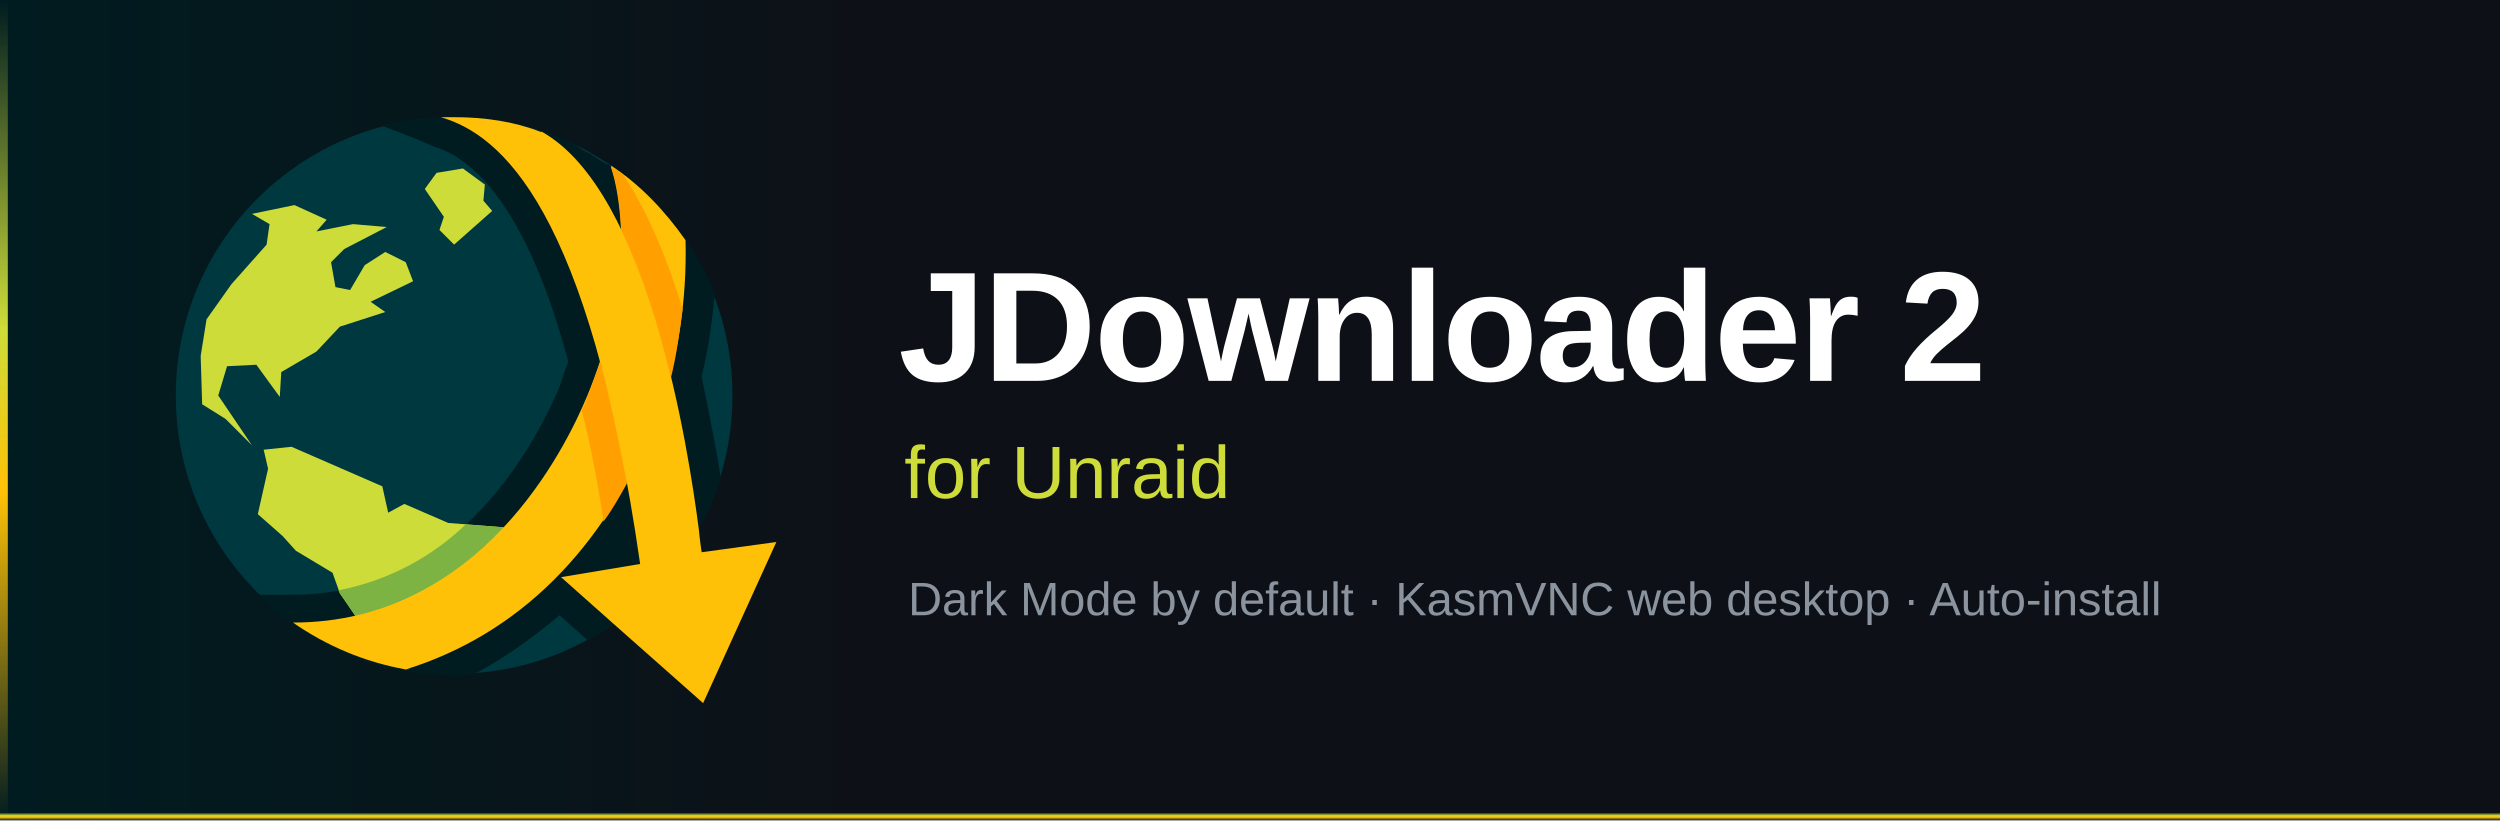
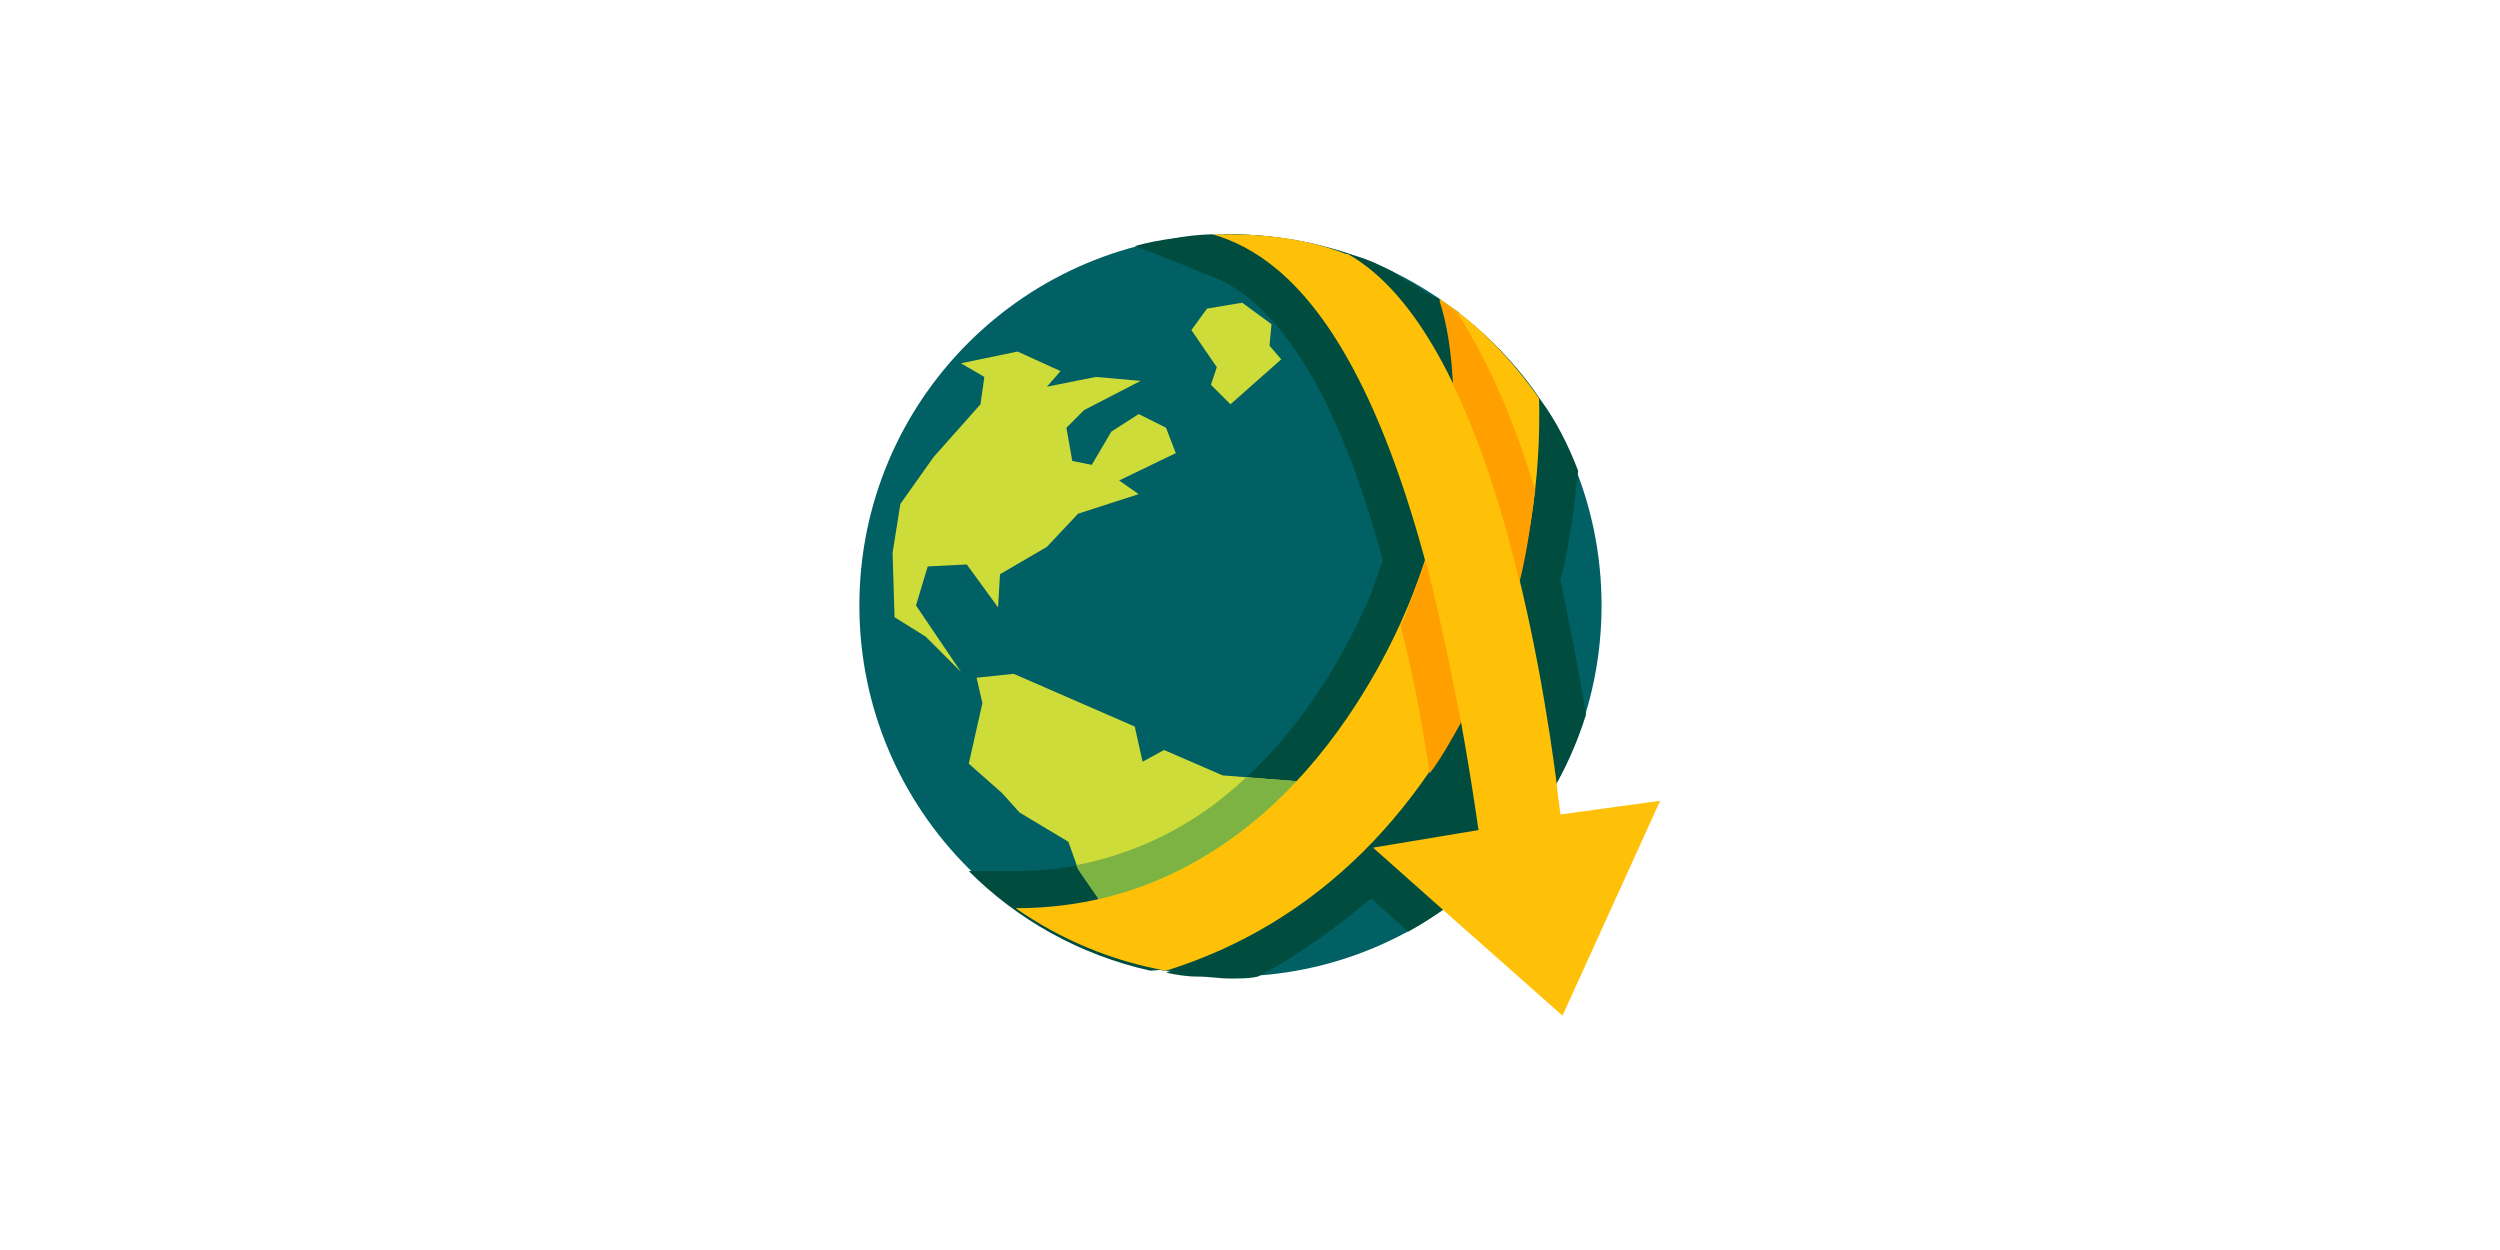
- <svg xmlns="http://www.w3.org/2000/svg" viewBox="0 0 1280 420" width="1280" height="420">
-   <defs>
-     <linearGradient id="bgGrad" x1="0%" y1="0%" x2="100%" y2="0%">
-       <stop offset="0%" style="stop-color:#001c20;stop-opacity:1" />
-       <stop offset="35%" style="stop-color:#0d1117;stop-opacity:1" />
-       <stop offset="100%" style="stop-color:#0d1117;stop-opacity:1" />
-     </linearGradient>
-     <linearGradient id="accentLine" x1="0%" y1="0%" x2="0%" y2="100%">
-       <stop offset="0%" style="stop-color:#CDDC39;stop-opacity:0" />
-       <stop offset="40%" style="stop-color:#CDDC39;stop-opacity:1" />
-       <stop offset="60%" style="stop-color:#FFC107;stop-opacity:1" />
-       <stop offset="100%" style="stop-color:#FFC107;stop-opacity:0" />
-     </linearGradient>
-   </defs>
-   <rect width="1280" height="420" fill="url(#bgGrad)" />
-   <rect x="0" y="0" width="4" height="420" fill="url(#accentLine)" />
-   <g transform="translate(60, 30) scale(7.5)">
-     <path fill="#003840" d="M23 4A19 19 0 1 0 23 42A19 19 0 1 0 23 4Z" />
-     <path fill="#001c20" d="M30.2,38l1.9,1.7c4.3-2.4,7.6-6.3,9.1-11.1c-0.3-2-0.8-4.4-1.3-6.9c0.5-2,0.7-3.8,0.9-5.6c-0.5-1.3-1.1-2.5-1.9-3.6c0,0,0,0,0,0c-1-1.5-2.2-2.8-3.5-3.9c-0.2,0-0.5-0.2-0.7-0.6c-0.3-0.2-0.6-0.4-0.9-0.6c0,0,0,0,0,0c0,0,0,0,0,0c-0.1-0.1-0.3-0.2-0.4-0.2c0,0,0,0,0,0c-0.4-0.2-0.8-0.5-1.1-0.7c-0.2-0.1-0.5-0.2-0.7-0.4c-0.1-0.1-0.2-0.1-0.3-0.2c0,0,0,0,0,0l0,0c-0.6-0.3-1.2-0.6-1.9-0.8c0,0,0,0,0,0C27.2,4.4,25.2,4,23,4c-0.1,0-0.2,0-0.3,0c-0.2,0.1-0.4,0.1-0.6,0c0,0,0,0,0,0c-0.7,0-1.4,0.1-2,0.2c0,0,0,0,0,0c-0.7,0.1-1.3,0.2-2,0.4C20.3,5.4,21.6,6,21.6,6c3.7,1.1,6.9,6.1,9.2,14.7c-0.2,0.5-0.4,1.1-0.6,1.7c-1.4,3.3-6.7,14.2-18.2,14.2l-2.4,0c0,0,0,0,0,0c2.5,2.5,5.7,4.3,9.3,5.1c1.1-0.1,1.5-0.1,0.8,0.1c0,0,0,0,0,0c0.5,0.1,1,0.2,1.6,0.2c0.6,0,1.1,0.1,1.7,0.1c0.5,0,1,0,1.4-0.1C26.5,40.9,28.4,39.5,30.2,38z" />
+ <svg xmlns="http://www.w3.org/2000/svg" viewBox="0 0 1280 640" width="1280" height="640">
+   <rect width="1280" height="640" fill="#ffffff" />
+   <g transform="translate(400, 80) scale(10)">
+     <path fill="#006064" d="M23 4A19 19 0 1 0 23 42A19 19 0 1 0 23 4Z" />
+     <path fill="#004D40" d="M30.2,38l1.9,1.7c4.3-2.4,7.6-6.3,9.1-11.1c-0.3-2-0.8-4.4-1.3-6.9c0.5-2,0.7-3.8,0.9-5.6c-0.5-1.3-1.1-2.5-1.9-3.6c0,0,0,0,0,0c-1-1.5-2.2-2.8-3.5-3.9c-0.2,0-0.5-0.2-0.7-0.6c-0.3-0.2-0.6-0.4-0.9-0.6c0,0,0,0,0,0c0,0,0,0,0,0c-0.1-0.1-0.3-0.2-0.4-0.2c0,0,0,0,0,0c-0.4-0.2-0.8-0.5-1.1-0.7c-0.2-0.1-0.5-0.2-0.7-0.4c-0.1-0.1-0.2-0.1-0.3-0.2c0,0,0,0,0,0l0,0c-0.6-0.3-1.2-0.6-1.9-0.8c0,0,0,0,0,0C27.2,4.4,25.2,4,23,4c-0.1,0-0.2,0-0.3,0c-0.2,0.1-0.4,0.1-0.6,0c0,0,0,0,0,0c-0.7,0-1.4,0.1-2,0.2c0,0,0,0,0,0c-0.7,0.1-1.3,0.2-2,0.4C20.3,5.4,21.6,6,21.6,6c3.7,1.1,6.9,6.1,9.2,14.7c-0.2,0.5-0.4,1.1-0.6,1.7c-1.4,3.3-6.7,14.2-18.2,14.2l-2.4,0c0,0,0,0,0,0c2.5,2.5,5.7,4.3,9.3,5.1c1.1-0.1,1.5-0.1,0.8,0.1c0,0,0,0,0,0c0.5,0.1,1,0.2,1.6,0.2c0.6,0,1.1,0.1,1.7,0.1c0.5,0,1,0,1.4-0.1C26.5,40.9,28.4,39.5,30.2,38z" />
    <path fill="#CDDC39" d="M9.2,26.4l-1.8-1.8l-1.6-1l-0.1-3.3l0.4-2.5l1.7-2.4l2.4-2.7l0.2-1.4l-1.2-0.7l2.9-0.6l2.2,1l-0.7,0.8l2.5-0.5l2.3,0.2L15.5,13l-0.9,0.9l0.3,1.7l1,0.2l1-1.7l1.4-0.9l1.4,0.7l0.5,1.3l-2.9,1.4l1,0.7l-3.1,1L13.6,20l-2.4,1.4l-0.1,1.7l-1.6-2.2l-2,0.1l-0.6,2L9.2,26.4z M21.8,7.8l-0.8,1.1l1.3,1.9l-0.3,0.9l1,1l2.6-2.3l-0.6-0.7l0.1-1.1l-1.5-1.1L21.8,7.8z M14.7,35.1l0.5,1.4l1.1,1.6c4.3-1,7.6-3.4,10.1-6.1l-3.8-0.3l-3-1.3L18.5,31l-0.4-1.8l-6.2-2.7L10,26.7l0.3,1.3l-0.7,3.1l1.7,1.5l0.9,1L14.7,35.1z" />
    <path fill="#7CB342" d="M26.4,32l-2.6-0.2c-2.2,2.1-5.1,3.8-8.7,4.5l0.1,0.2l1.1,1.6C20.6,37,24,34.6,26.4,32z" />
    <path fill="#FFC107" d="M36.7,24.9c1.6-4,2.2-8.5,2.1-12.5c-1.4-2-3.1-3.8-5.1-5.1c1.2,3.5,1,9.4-1.6,15.7c-1.5,3.6-7.3,15.5-20.1,15.5c2.3,1.6,4.9,2.7,7.7,3.2C27.4,39.3,33.2,33.5,36.7,24.9z" />
    <path fill="#FFC107" d="M45,33l-5,11l-6.1-5.4l-3.6-3.2l5.4-0.9C32.2,10.2,26.2,5.2,22.1,4c0.3,0,0.6,0,0.9,0c2.1,0,4.1,0.3,5.9,1L29,5c7.3,4.1,10,21.7,10.7,27.1c0.1,1,0.2,1.6,0.2,1.6L45,33z" />
    <path fill="#FFA000" d="M34.8,29c-0.5,0.9-1,1.8-1.6,2.6c-0.4-2.7-0.9-5.3-1.5-7.6c0.2-0.3,0.3-0.6,0.4-0.9c0.3-0.8,0.6-1.6,0.9-2.4C33.6,23.1,34.2,25.8,34.8,29z M38.6,17.1c-1-3.3-2.3-6.5-4-9.1c0,0-0.1-0.1-0.1-0.1c-0.3-0.2-0.5-0.4-0.8-0.5c0.4,1.2,0.6,2.6,0.7,4.3c1.5,3.1,2.6,6.7,3.4,10.1C38.2,20.2,38.4,18.6,38.6,17.1z" />
  </g>
-   <text x="460" y="195" font-family="'Segoe UI',Arial,Helvetica,sans-serif" font-size="80" font-weight="700" fill="#ffffff" letter-spacing="-1">JDownloader 2</text>
-   <text x="463" y="255" font-family="'Segoe UI',Arial,Helvetica,sans-serif" font-size="38" font-weight="400" fill="#CDDC39">for Unraid</text>
-   <text x="465" y="315" font-family="'Segoe UI',Arial,Helvetica,sans-serif" font-size="24" fill="#8b949e">Dark Mode by default  ·  KasmVNC web desktop  ·  Auto-install</text>
-   <rect x="0" y="416" width="1280" height="4" fill="url(#accentLine)" />
</svg>
